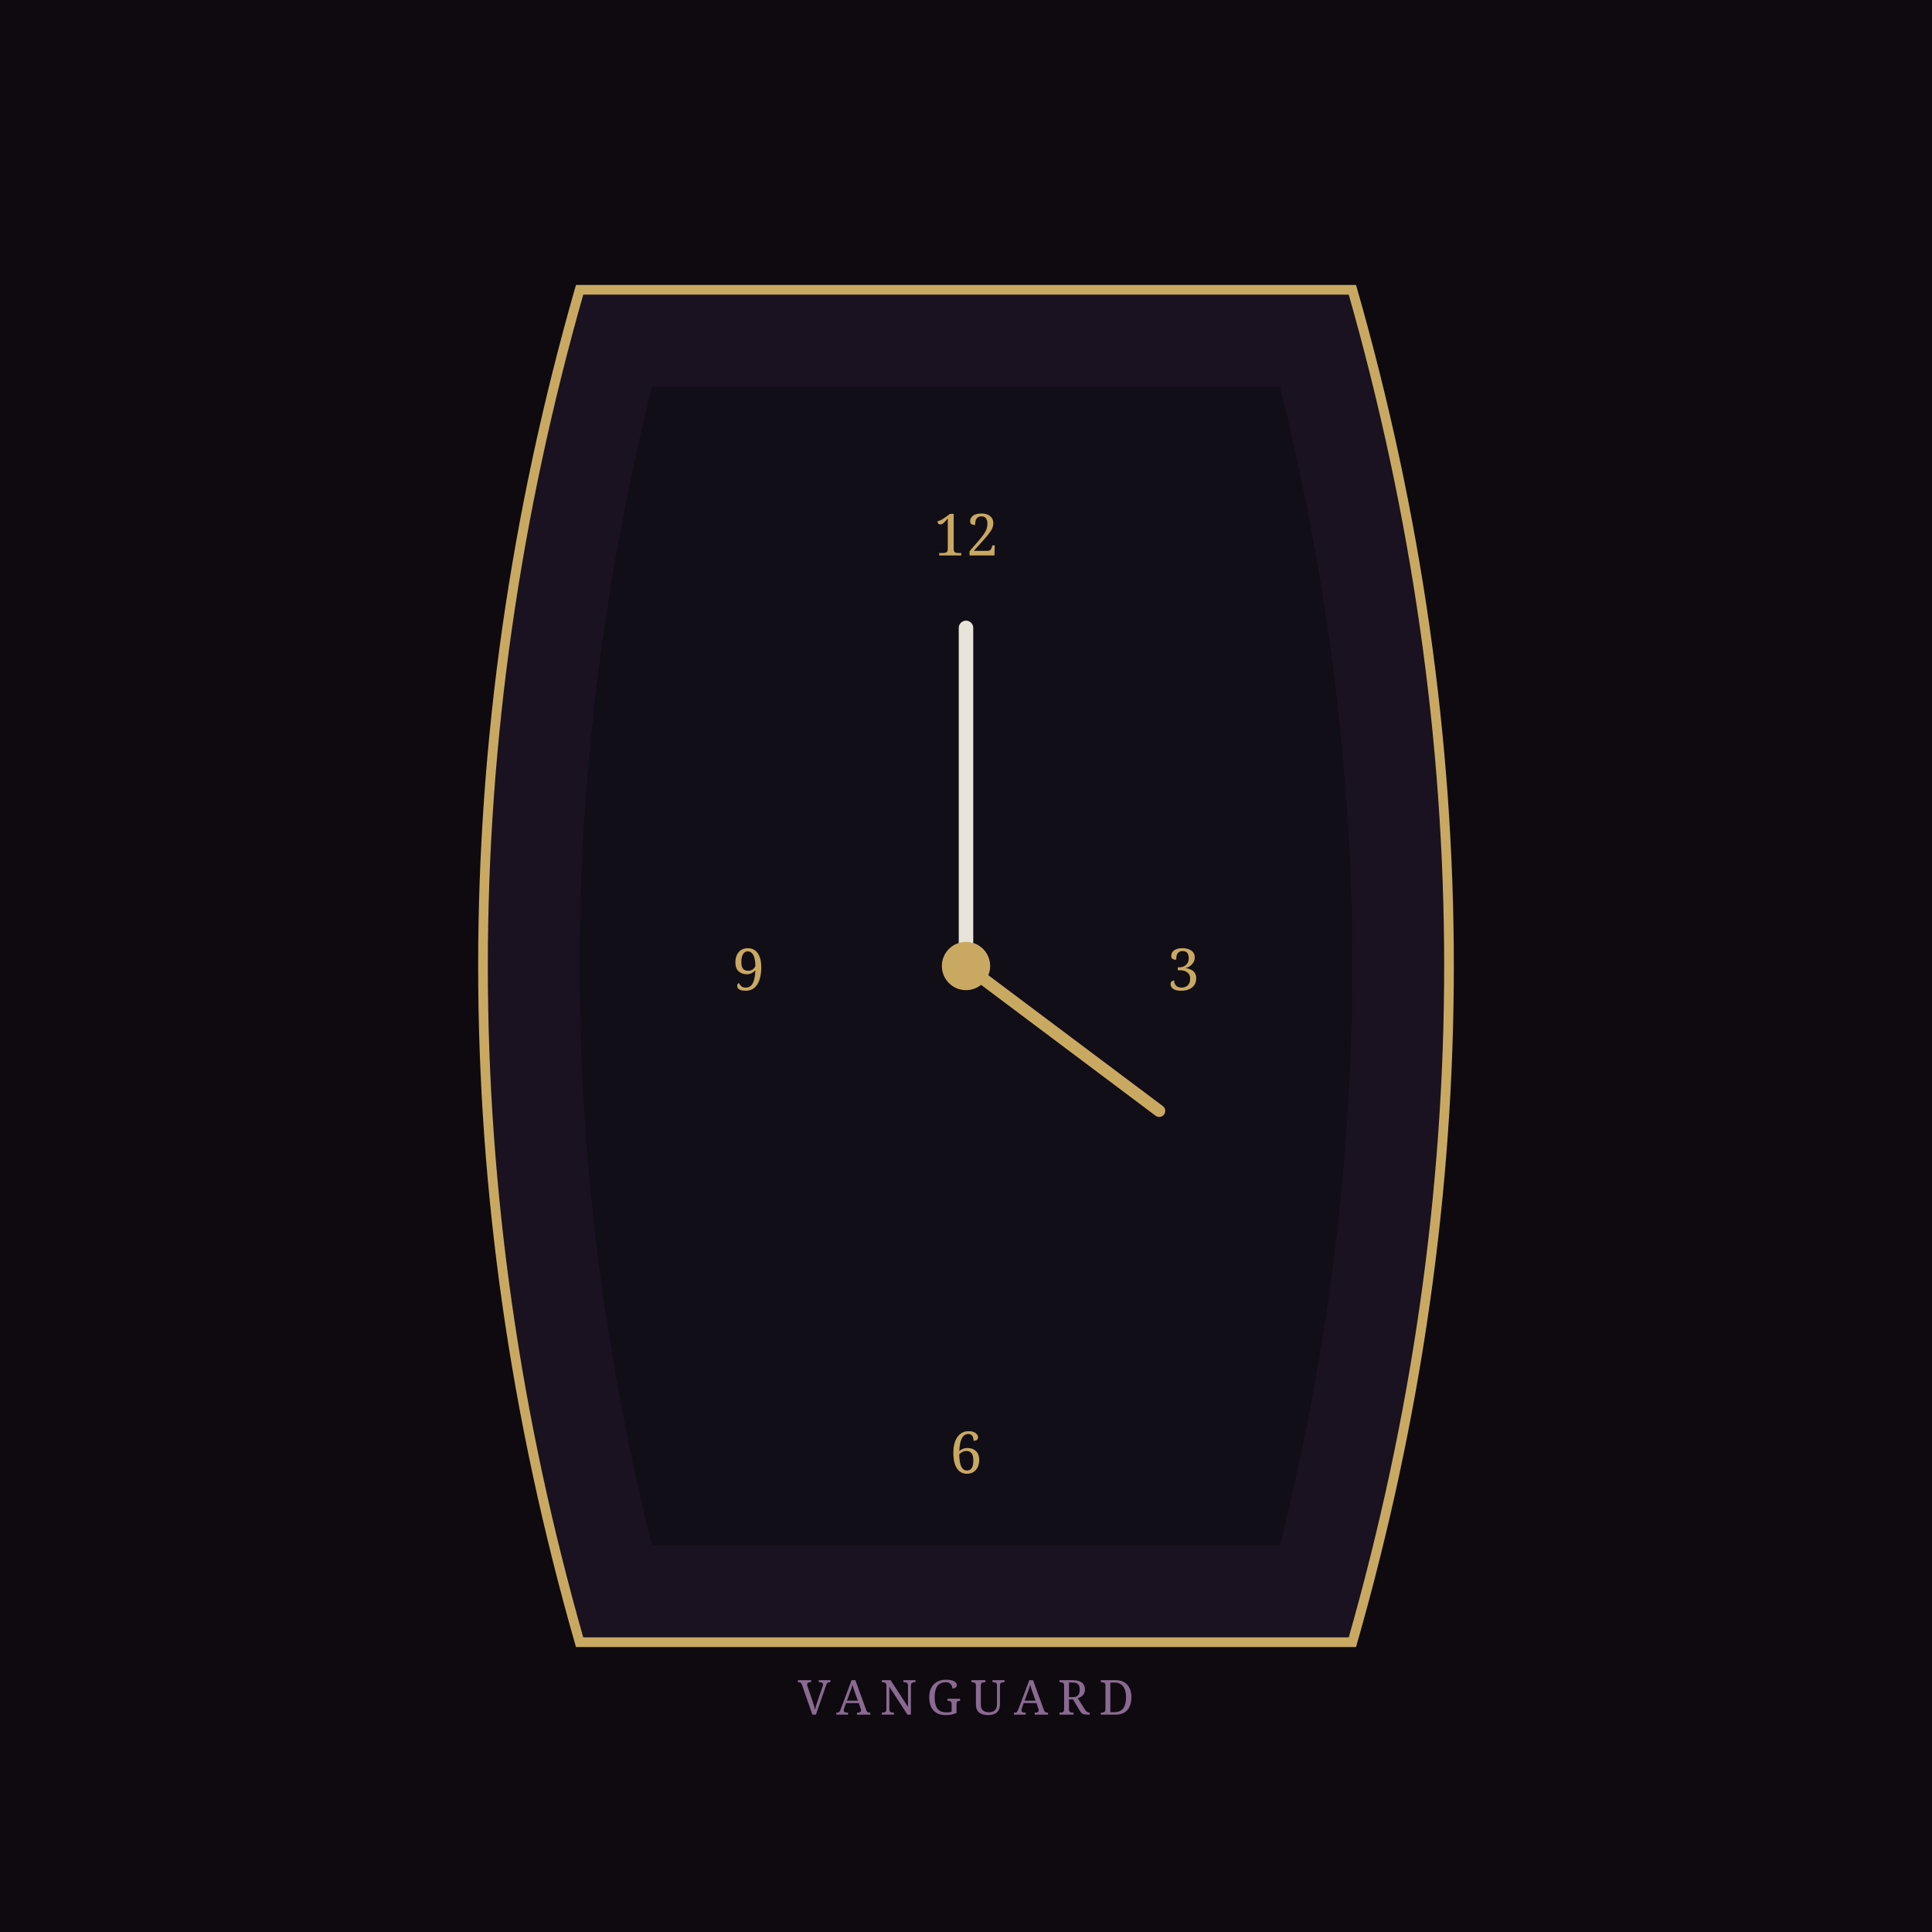
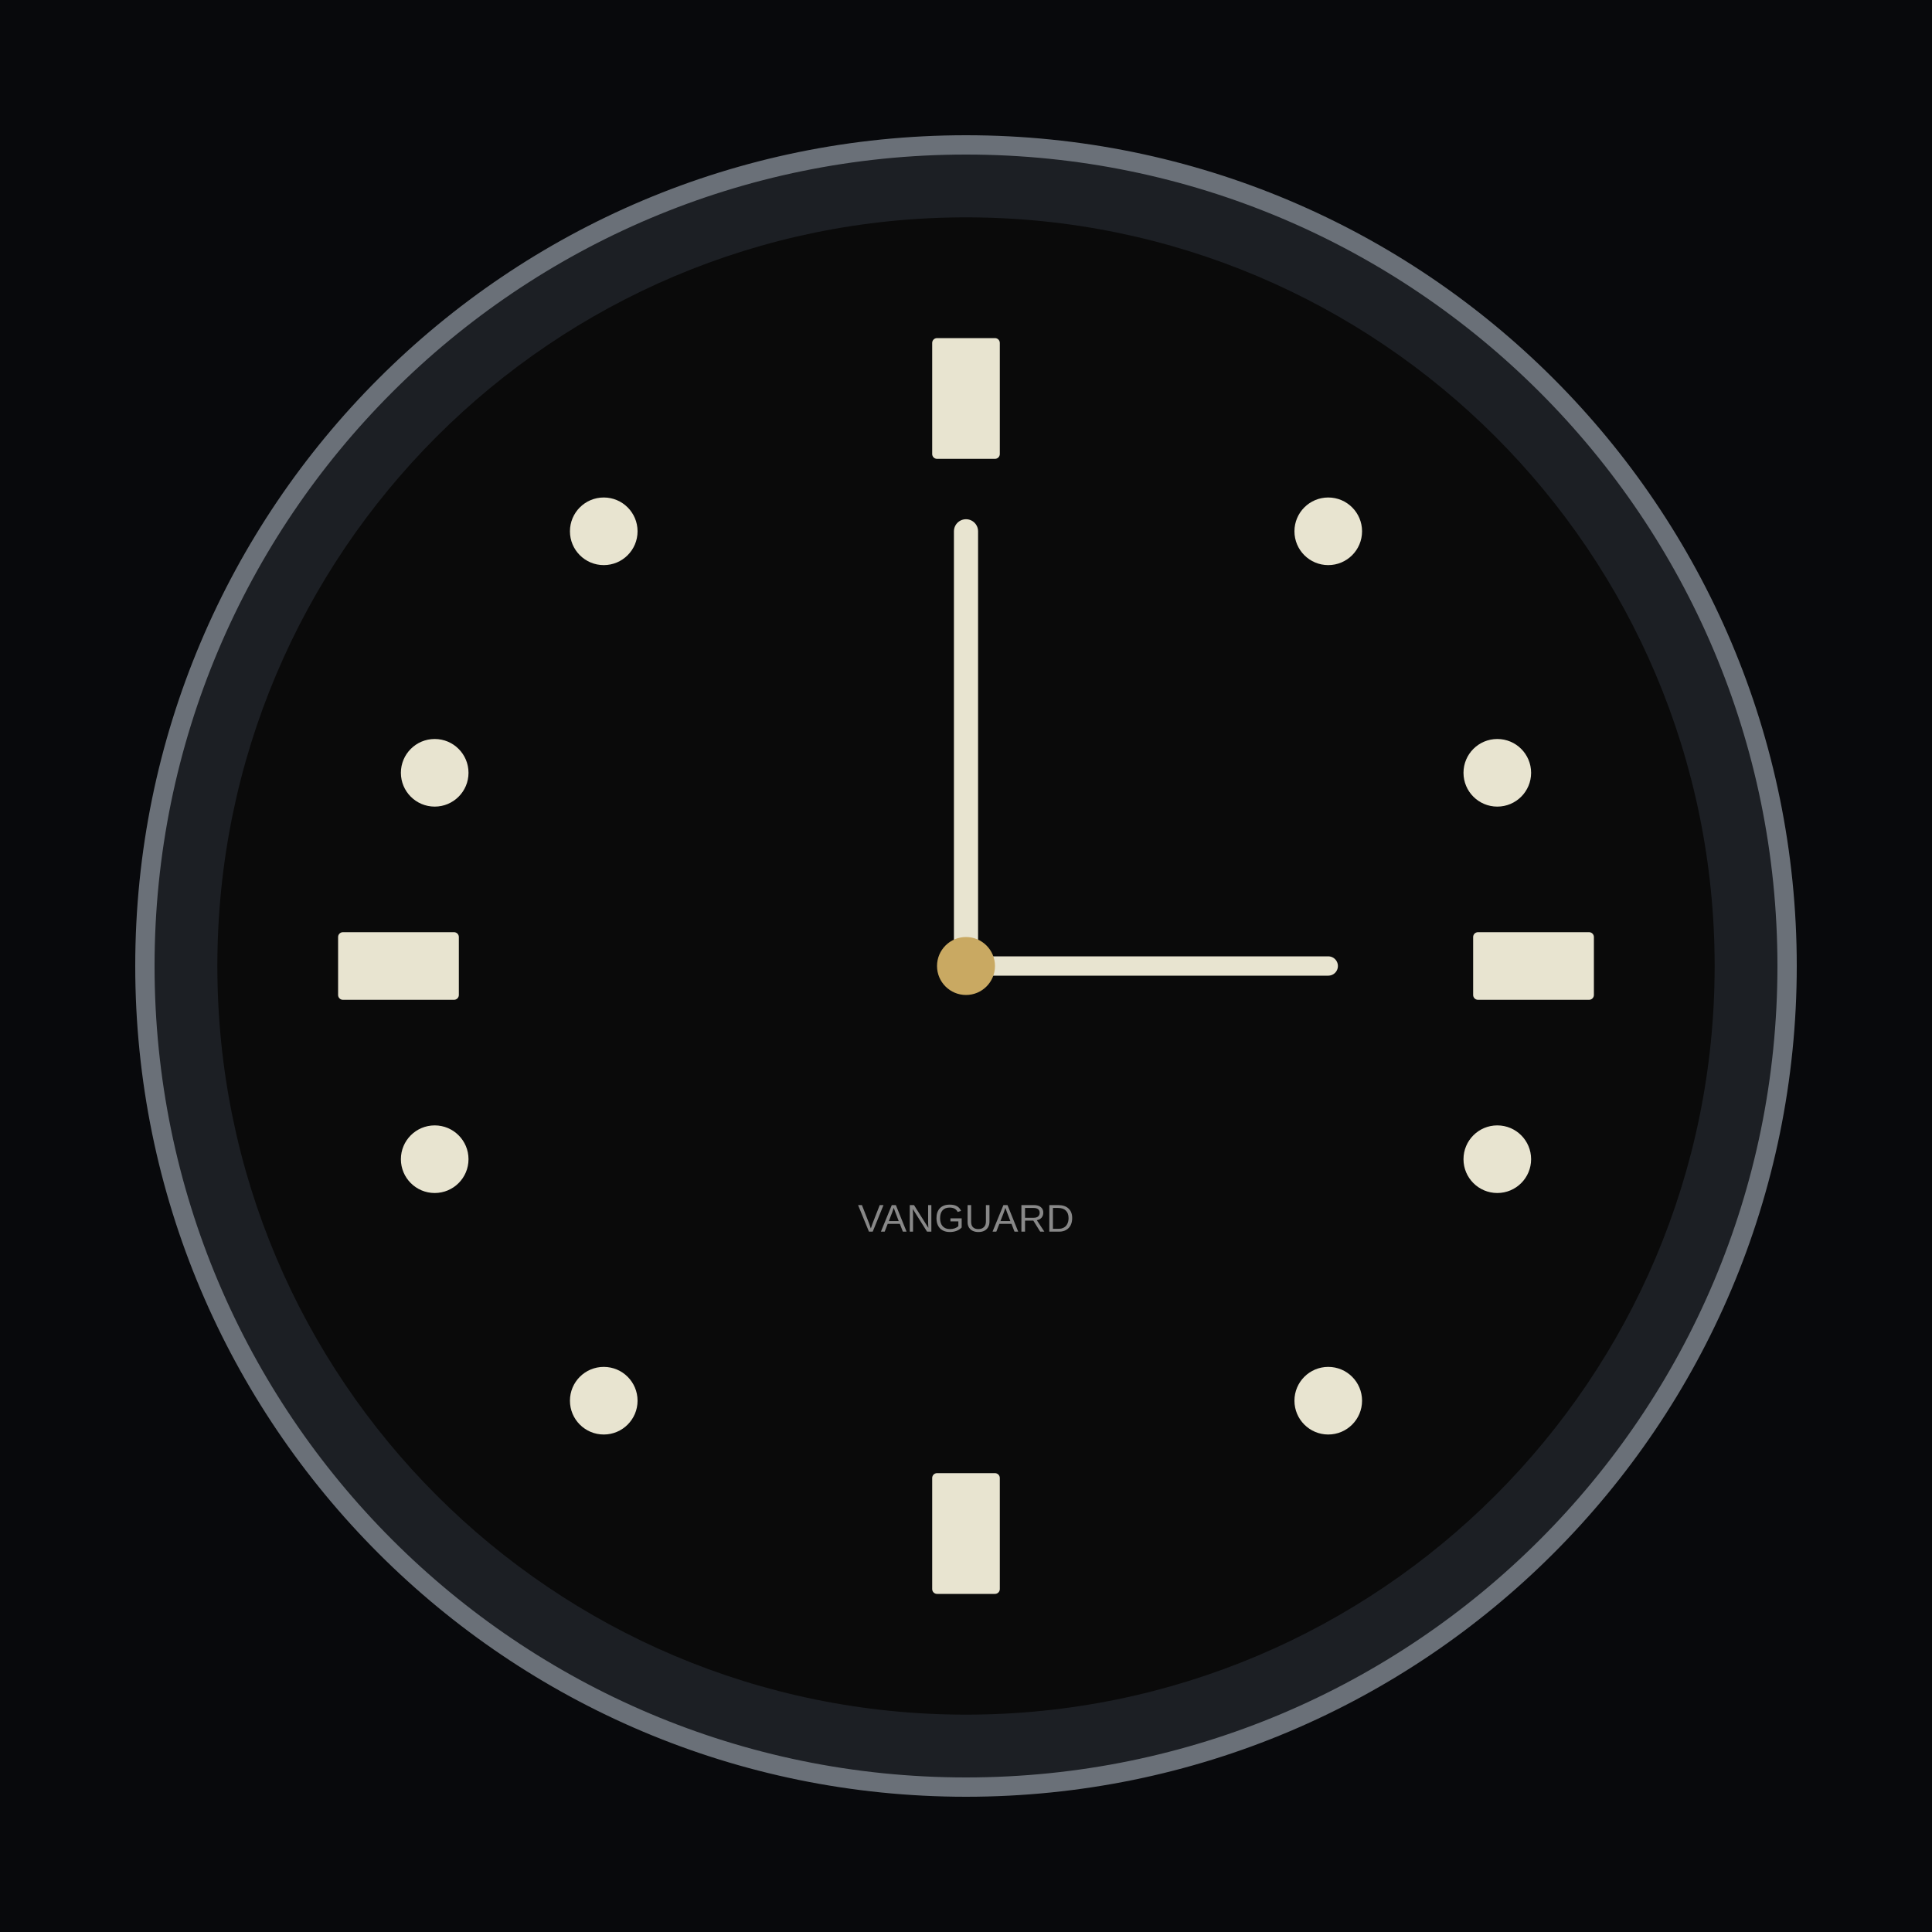
- <svg xmlns="http://www.w3.org/2000/svg" viewBox="0 0 400 400" fill="none">
-   <rect width="400" height="400" fill="#0e0a10" />
-   <path d="M120 60 Q80 200 120 340 L280 340 Q320 200 280 60 Z" fill="#1a1220" stroke="#c9a962" stroke-width="2" />
-   <path d="M135 80 Q105 200 135 320 L265 320 Q295 200 265 80 Z" fill="#120e18" />
-   <g fill="#c9a962" font-size="12" font-family="serif">
-     <text x="200" y="115" text-anchor="middle">12</text>
-     <text x="200" y="305" text-anchor="middle">6</text>
-     <text x="155" y="205" text-anchor="middle">9</text>
-     <text x="245" y="205" text-anchor="middle">3</text>
+ <svg xmlns="http://www.w3.org/2000/svg" viewBox="0 0 400 400">
+   <rect width="400" height="400" fill="#08090c" />
+   <circle cx="200" cy="200" r="170" fill="#1c1f24" stroke="#6a7078" stroke-width="4" />
+   <circle cx="200" cy="200" r="155" fill="#0a0a0a" />
+   <g fill="#e8e4d0">
+     <rect x="193" y="70" width="14" height="25" rx="1" />
+     <rect x="193" y="305" width="14" height="25" rx="1" />
+     <rect x="70" y="193" width="25" height="14" rx="1" />
+     <rect x="305" y="193" width="25" height="14" rx="1" />
+     <circle cx="275" cy="110" r="7" />
+     <circle cx="310" cy="160" r="7" />
+     <circle cx="310" cy="240" r="7" />
+     <circle cx="275" cy="290" r="7" />
+     <circle cx="125" cy="290" r="7" />
+     <circle cx="90" cy="240" r="7" />
+     <circle cx="90" cy="160" r="7" />
+     <circle cx="125" cy="110" r="7" />
  </g>
-   <line x1="200" y1="200" x2="200" y2="130" stroke="#e8e4d9" stroke-width="3" stroke-linecap="round" />
-   <line x1="200" y1="200" x2="240" y2="230" stroke="#c9a962" stroke-width="2.5" stroke-linecap="round" />
-   <circle cx="200" cy="200" r="5" fill="#c9a962" />
-   <text x="200" y="355" text-anchor="middle" fill="#8a6a90" font-size="10" font-family="serif" letter-spacing="2">VANGUARD</text>
+   <line x1="200" y1="200" x2="200" y2="110" stroke="#e8e4d0" stroke-width="5" stroke-linecap="round" />
+   <line x1="200" y1="200" x2="275" y2="200" stroke="#e8e4d0" stroke-width="4" stroke-linecap="round" />
+   <circle cx="200" cy="200" r="6" fill="#c9a962" />
+   <text x="200" y="255" text-anchor="middle" fill="#888" font-size="8" font-family="Arial, sans-serif">VANGUARD</text>
</svg>
